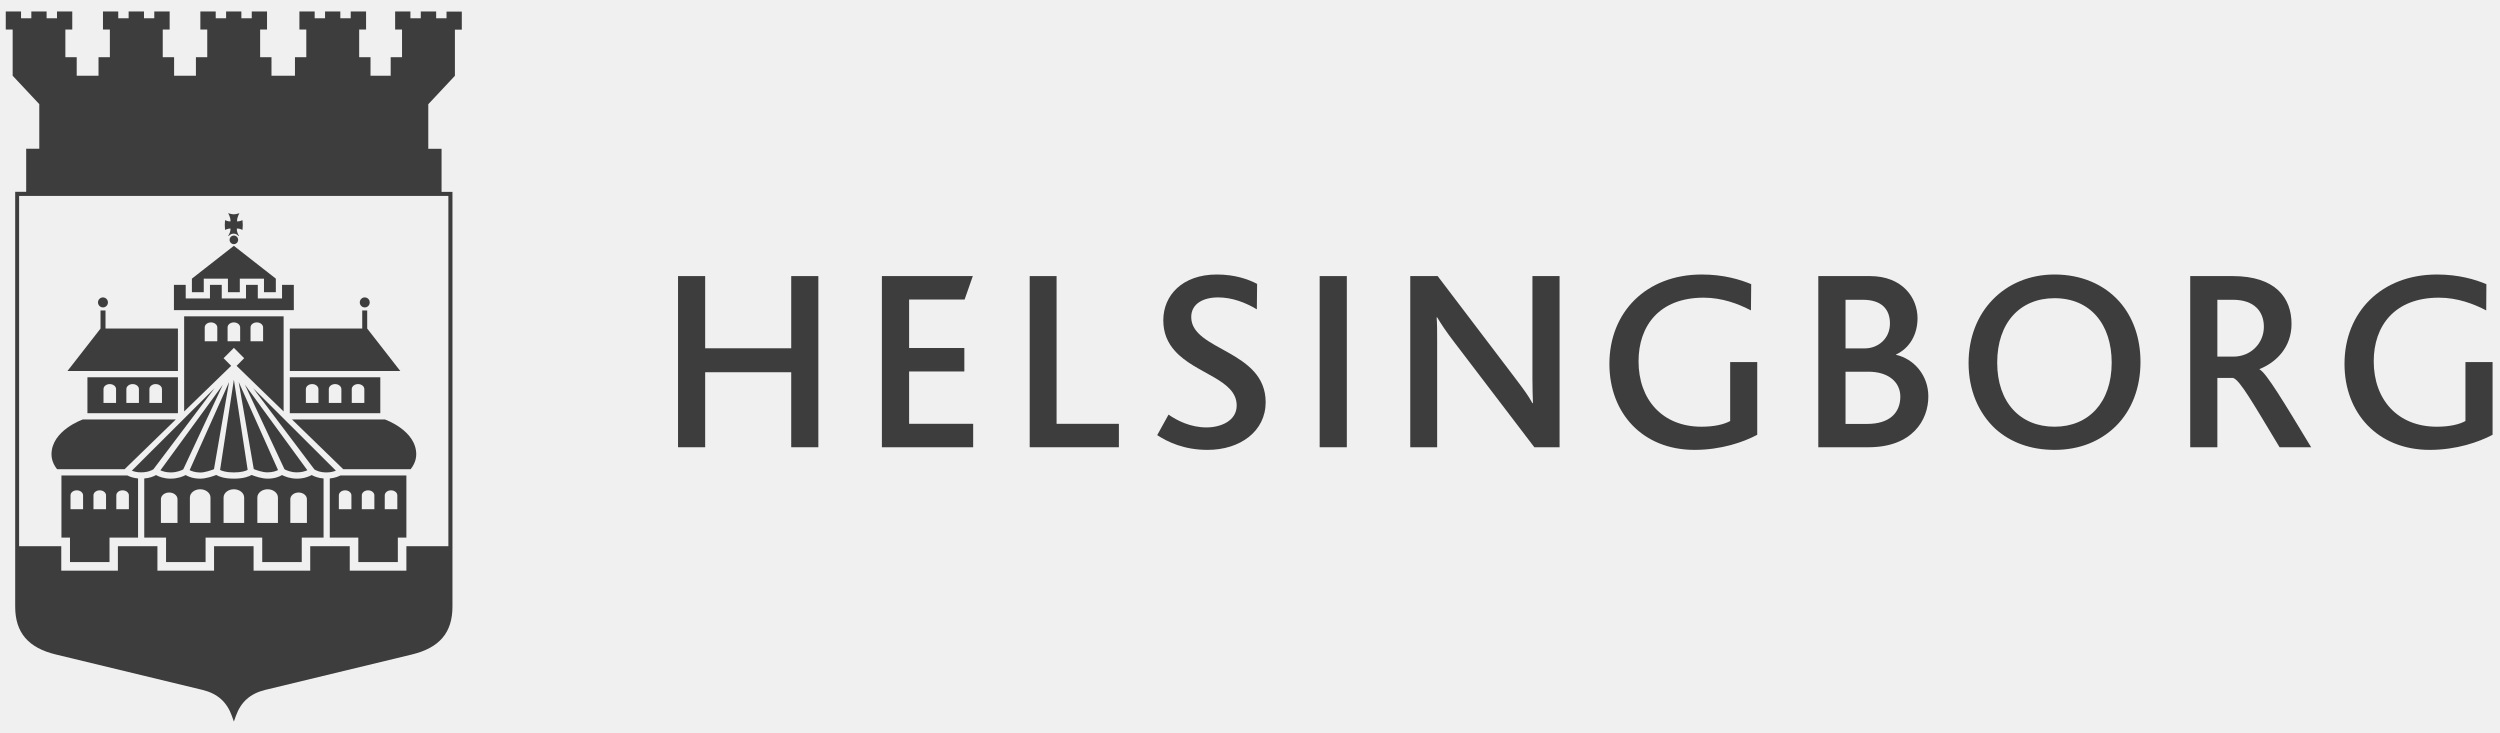
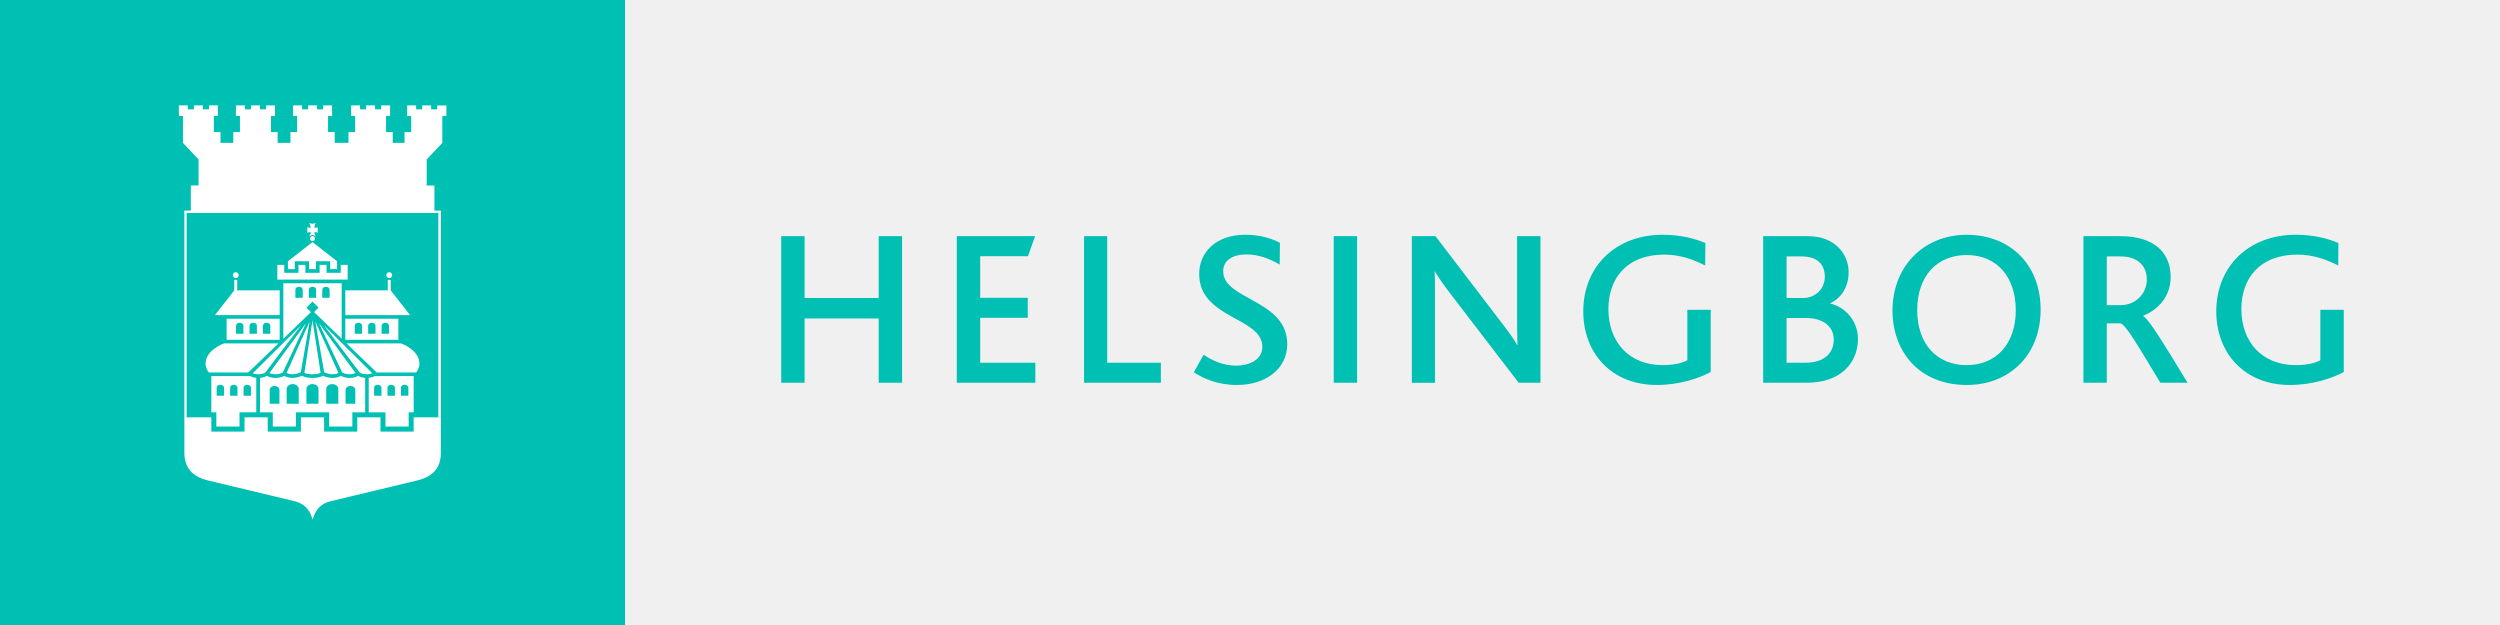
- <svg xmlns="http://www.w3.org/2000/svg" width="191" height="56" viewBox="0 0 191 56" fill="none">
-   <path d="M17.868 17.996C18.048 17.996 18.194 18.144 18.194 18.325C18.194 18.506 18.048 18.653 17.868 18.653C17.688 18.653 17.541 18.506 17.541 18.325C17.541 18.144 17.688 17.996 17.868 17.996Z" fill="#3D3D3D" />
-   <path d="M18.521 17.567C18.521 17.567 18.548 17.406 18.548 17.192C18.548 16.977 18.521 16.817 18.521 16.817C18.521 16.817 18.321 16.931 18.114 16.917C18.088 16.616 18.294 16.287 18.294 16.287C18.294 16.287 18.021 16.374 17.861 16.374C17.708 16.374 17.428 16.287 17.428 16.287C17.428 16.287 17.634 16.609 17.608 16.917C17.401 16.931 17.201 16.817 17.201 16.817C17.201 16.817 17.174 16.977 17.174 17.192C17.174 17.406 17.201 17.567 17.201 17.567C17.201 17.567 17.401 17.453 17.608 17.46C17.628 17.681 17.508 17.902 17.441 18.01L17.474 18.037C17.561 17.922 17.694 17.849 17.848 17.849C18.001 17.849 18.134 17.922 18.221 18.037L18.254 18.01C18.188 17.909 18.074 17.688 18.094 17.46C18.328 17.447 18.521 17.567 18.521 17.567Z" fill="#3D3D3D" />
-   <path d="M17.867 18.781L14.661 21.288V22.326H15.567V21.288H17.414V22.326H18.321V21.288H20.168V22.326H21.074V21.288L17.867 18.781Z" fill="#3D3D3D" />
-   <path d="M21.548 21.763V22.802H19.695V21.763H18.794V22.802H16.941V21.763H16.041V22.802H14.188V21.763H13.288V22.802V23.694H22.448V22.802V21.763H21.548Z" fill="#3D3D3D" />
-   <path d="M7.487 23.104C7.487 22.889 7.66 22.722 7.867 22.722C8.073 22.722 8.247 22.896 8.247 23.104C8.247 23.318 8.073 23.486 7.867 23.486C7.66 23.486 7.487 23.318 7.487 23.104Z" fill="#3D3D3D" />
-   <path d="M8.061 25.101V23.721H7.681V25.101L5.154 28.345H13.594V25.101H8.061Z" fill="#3D3D3D" />
-   <path d="M12.367 30.785H11.414V29.726C11.414 29.518 11.627 29.344 11.894 29.344C12.16 29.344 12.374 29.518 12.374 29.726V30.785H12.367ZM10.614 30.785H9.654V29.726C9.654 29.518 9.867 29.344 10.134 29.344C10.4 29.344 10.614 29.518 10.614 29.726V30.785ZM8.867 30.785H7.907V29.726C7.907 29.518 8.12 29.344 8.387 29.344C8.654 29.344 8.867 29.518 8.867 29.726V30.785ZM6.68 31.569H13.594V28.821H6.68V31.569Z" fill="#3D3D3D" />
-   <path d="M28.247 23.104C28.247 22.889 28.074 22.722 27.867 22.722C27.654 22.722 27.487 22.896 27.487 23.104C27.487 23.318 27.661 23.486 27.867 23.486C28.074 23.492 28.247 23.318 28.247 23.104Z" fill="#3D3D3D" />
-   <path d="M27.674 25.101V23.721H28.054V25.101L30.581 28.345H22.141V25.101H27.674Z" fill="#3D3D3D" />
-   <path d="M23.368 29.726C23.368 29.518 23.581 29.344 23.848 29.344C24.114 29.344 24.328 29.518 24.328 29.726V30.785H23.368V29.726ZM25.121 29.726C25.121 29.518 25.335 29.344 25.601 29.344C25.868 29.344 26.081 29.518 26.081 29.726V30.785H25.121V29.726ZM26.875 29.726C26.875 29.518 27.088 29.344 27.355 29.344C27.621 29.344 27.835 29.518 27.835 29.726V30.785H26.875V29.726ZM22.141 31.569H29.055V28.821H22.141V31.569Z" fill="#3D3D3D" />
-   <path d="M9.514 35.852L13.434 32.045H6.334C6.334 32.045 3.934 32.876 3.934 34.713C3.934 35.229 4.194 35.638 4.36 35.846H9.514V35.852Z" fill="#3D3D3D" />
-   <path d="M26.228 35.852L22.308 32.045H29.401C29.401 32.045 31.801 32.876 31.801 34.713C31.801 35.229 31.541 35.638 31.375 35.846H26.228V35.852Z" fill="#3D3D3D" />
-   <path d="M24.015 35.859L19.341 29.659L25.661 35.959C25.515 36.02 25.268 36.093 24.948 36.093C24.415 36.093 24.115 35.926 24.015 35.859ZM21.735 35.852L18.708 29.384L23.481 35.926C23.315 36 23.048 36.087 22.695 36.087C22.235 36.093 21.881 35.933 21.735 35.852ZM19.388 35.839L18.235 29.183L21.241 35.913C21.095 35.986 20.835 36.087 20.435 36.087C20.061 36.093 19.595 35.919 19.388 35.839ZM17.868 36.093C17.281 36.093 16.961 35.98 16.814 35.906L17.868 29.009L18.921 35.899C18.774 35.98 18.454 36.093 17.868 36.093ZM14.488 35.919L17.501 29.19L16.348 35.846C16.141 35.926 15.674 36.1 15.294 36.1C14.894 36.093 14.634 35.993 14.488 35.919ZM12.254 35.933L17.028 29.391L14.001 35.859C13.861 35.939 13.508 36.093 13.048 36.093C12.694 36.093 12.421 36.006 12.254 35.933ZM10.074 35.959L16.394 29.659L11.721 35.852C11.621 35.919 11.314 36.087 10.788 36.087C10.468 36.093 10.221 36.02 10.074 35.959Z" fill="#3D3D3D" />
-   <path d="M9.847 38.902H8.887V37.843C8.887 37.628 9.101 37.461 9.367 37.461C9.634 37.461 9.847 37.635 9.847 37.843V38.902ZM5.387 37.843C5.387 37.628 5.601 37.461 5.867 37.461C6.134 37.461 6.347 37.635 6.347 37.843V38.902H5.387V37.843ZM7.141 37.843C7.141 37.628 7.354 37.461 7.621 37.461C7.887 37.461 8.101 37.635 8.101 37.843V38.902H7.141V37.843ZM9.741 36.328H4.694V41.074H5.347V42.944H8.367V41.074H10.547V36.556C10.141 36.516 9.861 36.395 9.741 36.328Z" fill="#3D3D3D" />
-   <path d="M25.888 37.843C25.888 37.635 26.102 37.461 26.368 37.461C26.635 37.461 26.848 37.635 26.848 37.843V38.902H25.888V37.843ZM30.355 38.902H29.395V37.843C29.395 37.635 29.608 37.461 29.875 37.461C30.142 37.461 30.355 37.635 30.355 37.843V38.902ZM28.602 38.902H27.642V37.843C27.642 37.635 27.855 37.461 28.122 37.461C28.388 37.461 28.602 37.635 28.602 37.843V38.902ZM25.195 36.556V41.074H27.375V42.944H30.395V41.074H31.048V36.328H26.002C25.875 36.395 25.595 36.516 25.195 36.556Z" fill="#3D3D3D" />
-   <path d="M23.448 39.954H22.181V38.138C22.181 37.856 22.468 37.628 22.814 37.628C23.161 37.628 23.448 37.856 23.448 38.138V39.954ZM21.234 39.954H19.661V38.011C19.661 37.662 20.014 37.38 20.448 37.38C20.881 37.38 21.234 37.662 21.234 38.011V39.954ZM18.654 39.954H17.081V38.011C17.081 37.662 17.434 37.38 17.867 37.38C18.301 37.38 18.654 37.662 18.654 38.011V39.954ZM16.081 39.954H14.507V38.011C14.507 37.662 14.861 37.38 15.294 37.38C15.727 37.38 16.081 37.662 16.081 38.011V39.954ZM13.561 39.954H12.294V38.138C12.294 37.856 12.581 37.628 12.927 37.628C13.274 37.628 13.561 37.856 13.561 38.138V39.954ZM23.814 36.295C23.614 36.402 23.228 36.569 22.688 36.569C22.168 36.569 21.754 36.402 21.547 36.295C21.361 36.408 20.994 36.569 20.448 36.569C19.988 36.569 19.461 36.382 19.221 36.288C19.027 36.402 18.621 36.569 17.874 36.569H17.867C17.121 36.569 16.714 36.402 16.521 36.288C16.281 36.382 15.754 36.569 15.294 36.569C14.741 36.569 14.374 36.408 14.187 36.295C13.981 36.402 13.567 36.569 13.047 36.569C12.507 36.569 12.12 36.408 11.921 36.295C11.754 36.388 11.454 36.523 11.021 36.556V41.074H12.687V42.944H15.707V41.074H20.034V42.944H23.054V41.074H24.721V36.556C24.288 36.523 23.981 36.388 23.814 36.295Z" fill="#3D3D3D" />
-   <path d="M16.595 26.073H15.641V25.014C15.641 24.8 15.855 24.632 16.121 24.632C16.388 24.632 16.601 24.806 16.601 25.014V26.073H16.595ZM17.388 25.014C17.388 24.8 17.601 24.632 17.868 24.632C18.135 24.632 18.348 24.806 18.348 25.014V26.073H17.388V25.014ZM19.141 25.014C19.141 24.8 19.355 24.632 19.621 24.632C19.888 24.632 20.101 24.806 20.101 25.014V26.073H19.141V25.014ZM17.081 27.367L17.868 26.576L18.655 27.367L18.075 27.95L21.668 31.435V24.17H14.068V31.435L17.661 27.95L17.081 27.367Z" fill="#3D3D3D" />
-   <path d="M34.261 41.73H31.048V43.6H26.721V41.73H23.701V43.6H19.374V41.73H16.354V43.6H12.027V41.73H9.007V43.6H4.681V41.73H1.46V14.967H34.255V41.73H34.261ZM34.115 0.878V1.395H33.322V0.878H32.148V1.395H31.355V0.878H30.188V2.259H30.715V4.37H29.848V5.785H28.308V4.37H27.441V2.259H27.968V0.878H26.795V1.395H26.001V0.878H24.834V1.395H24.041V0.878H22.875V2.259H23.401V4.37H22.535V5.785H20.741V4.37H19.874V2.259H20.401V0.878H19.234V1.395H18.441V0.878H17.274V1.395H16.481V0.878H15.308V2.259H15.834V4.37H14.968V5.785H13.301V4.37H12.434V2.259H12.961V0.878H11.787V1.395H11.001V0.878H9.827V1.395H9.034V0.878H7.867V2.259H8.394V4.37H7.527V5.785H5.861V4.37H4.994V2.259H5.521V0.878H4.354V1.395H3.561V0.878H2.394V1.395H1.607V0.878H0.44V2.259H0.967V5.785L3.001 7.956V11.361H2V14.652H1.16V46.342C1.16 48.332 2.154 49.499 4.287 50.008C7.574 50.799 12.188 51.911 15.474 52.709C16.621 52.991 17.334 53.627 17.721 54.713L17.868 55.129L18.014 54.713C18.401 53.627 19.114 52.991 20.261 52.709C23.548 51.911 28.161 50.806 31.448 50.008C33.581 49.499 34.568 48.332 34.568 46.342V14.659H33.735V11.368H32.721V7.963L34.755 5.791V2.266H35.282V0.885H34.115V0.878Z" fill="#3D3D3D" />
-   <path d="M60.449 34.17V28.439H53.875V34.17H51.802V21.093H53.875V26.609H60.449V21.093H62.522V34.17H60.449Z" fill="#3D3D3D" />
-   <path d="M67.376 34.17V21.093H74.323L73.696 22.883H69.456V26.589H73.676V28.379H69.456V32.38H74.35V34.17H67.376Z" fill="#3D3D3D" />
-   <path d="M78.669 34.17V21.093H80.723V32.38H85.483V34.17H78.669Z" fill="#3D3D3D" />
-   <path d="M92.257 34.371C90.463 34.371 89.23 33.774 88.41 33.245L89.276 31.676C89.93 32.132 90.95 32.655 92.177 32.655C93.243 32.655 94.483 32.172 94.483 30.979C94.483 28.975 91.343 28.58 89.763 26.81C89.23 26.214 88.876 25.477 88.876 24.471C88.876 22.561 90.336 20.972 92.963 20.972C94.343 20.972 95.37 21.334 96.043 21.689L96.023 23.633C95.137 23.104 94.13 22.722 93.063 22.722C91.936 22.722 91.01 23.198 91.01 24.223C91.01 26.804 96.697 26.73 96.697 30.738C96.69 32.943 94.763 34.371 92.257 34.371Z" fill="#3D3D3D" />
-   <path d="M102.897 21.093H100.823V34.17H102.897V21.093Z" fill="#3D3D3D" />
-   <path d="M117.224 34.17L111.098 26.133C110.464 25.302 110.118 24.779 109.798 24.243H109.758C109.798 24.686 109.798 25.316 109.798 25.952V34.17H107.744V21.093H109.838L115.718 28.834C116.431 29.773 116.784 30.262 117.078 30.805H117.118C117.098 30.269 117.078 29.612 117.078 28.975V21.093H119.151V34.17H117.224Z" fill="#3D3D3D" />
-   <path d="M129.465 34.371C125.498 34.371 122.958 31.569 122.958 27.802C122.958 23.848 125.771 20.972 130.018 20.972C131.678 20.972 132.938 21.354 133.792 21.71L133.772 23.714C132.818 23.218 131.578 22.742 130.158 22.742C126.778 22.742 125.185 24.887 125.185 27.601C125.185 30.537 127.018 32.601 129.992 32.601C130.965 32.601 131.712 32.427 132.185 32.166V27.662H134.252V33.218C133.218 33.774 131.498 34.371 129.465 34.371Z" fill="#3D3D3D" />
-   <path d="M142.752 34.17H138.918V21.093H142.865C145.352 21.093 146.499 22.755 146.499 24.31C146.499 25.523 145.925 26.589 144.845 27.092V27.105C146.205 27.407 147.325 28.654 147.325 30.282C147.332 32.105 146.085 34.17 142.752 34.17ZM140.999 22.903V26.616H142.479C143.452 26.616 144.392 25.905 144.392 24.712C144.392 23.613 143.739 22.903 142.319 22.903H140.999ZM142.752 28.399H140.999V32.387H142.659C144.339 32.387 145.185 31.556 145.185 30.302C145.185 29.19 144.272 28.399 142.752 28.399Z" fill="#3D3D3D" />
-   <path d="M152.252 22.883C153.412 21.689 155.052 20.972 156.966 20.972C159.019 20.972 160.739 21.73 161.899 23.017C162.966 24.21 163.533 25.818 163.533 27.662C163.533 29.625 162.866 31.348 161.666 32.541C160.479 33.714 158.886 34.371 156.966 34.371C155.132 34.371 153.592 33.794 152.446 32.762C151.146 31.549 150.399 29.786 150.399 27.735C150.399 25.798 151.066 24.096 152.252 22.883ZM156.966 22.782C154.339 22.782 152.586 24.645 152.586 27.708C152.586 30.738 154.339 32.601 156.966 32.601C159.573 32.601 161.333 30.738 161.333 27.708C161.333 24.766 159.693 22.782 156.966 22.782Z" fill="#3D3D3D" />
-   <path d="M174.16 34.17C172.126 30.798 171.12 29.015 170.606 28.875H169.406V34.17H167.333V21.093H170.573C173.827 21.093 175.073 22.735 175.073 24.746C175.073 26.535 173.907 27.682 172.626 28.198V28.218C173.16 28.493 174.54 30.818 176.573 34.17H174.16ZM170.593 22.903H169.406V27.246H170.633C171.973 27.246 172.96 26.214 172.96 24.967C172.96 23.834 172.266 22.903 170.593 22.903Z" fill="#3D3D3D" />
-   <path d="M185.633 34.371C181.66 34.371 179.12 31.569 179.12 27.802C179.12 23.848 181.94 20.972 186.187 20.972C187.847 20.972 189.113 21.354 189.96 21.71L189.947 23.714C188.993 23.218 187.753 22.742 186.333 22.742C182.953 22.742 181.353 24.887 181.353 27.601C181.353 30.537 183.186 32.601 186.173 32.601C187.14 32.601 187.893 32.427 188.36 32.166V27.662H190.433V33.218C189.387 33.774 187.667 34.371 185.633 34.371Z" fill="#3D3D3D" />
+ <svg xmlns="http://www.w3.org/2000/svg" version="1.1" id="Lag_1" x="0px" y="0px" viewBox="0 0 800 200" style="enable-background:new 0 0 800 200;" xml:space="preserve">
+   <style type="text/css">
+ 	.st0{fill:#76232F;}
+ 	.st1{fill:#FFFFFF;}
+ 	.st2{fill:#DA291C;}
+ 	.st3{fill:#1B365D;}
+ 	.st4{fill:#0072CE;}
+ 	.st5{fill:#E35205;}
+ 	.st6{fill:#F0B323;}
+ 	.st7{fill:#00843D;}
+ 	.st8{fill:#00BFB3;}
+ 	.st9{fill:#FCDDE5;}
+ 	.st10{fill:#E1EBF6;}
+ 	.st11{fill:#FAF5B0;}
+ 	.st12{fill:#E9F5C6;}
+ </style>
+   <g>
+     <g>
+       <g>
+         <polygon class="st8" points="281.18,122.48 281.18,101.91 257.47,101.91 257.47,122.48 250,122.48 250,75.57 257.47,75.57      257.47,95.36 281.18,95.36 281.18,75.57 288.66,75.57 288.66,122.48    " />
+         <polygon class="st8" points="306.17,122.48 306.17,75.57 331.23,75.57 328.95,81.98 313.66,81.98 313.66,95.29 328.88,95.29      328.88,101.7 313.66,101.7 313.66,116.07 331.31,116.07 331.31,122.48    " />
+         <polygon class="st8" points="346.9,122.48 346.9,75.57 354.31,75.57 354.31,116.07 371.47,116.07 371.47,122.48    " />
+         <path class="st8" d="M395.9,123.19c-6.47,0-10.91-2.14-13.88-4.05l3.14-5.63c2.34,1.64,6.04,3.5,10.46,3.5     c3.84,0,8.33-1.73,8.33-6c0-7.2-11.32-8.61-17.02-14.95c-1.93-2.13-3.19-4.77-3.19-8.38c0-6.85,5.26-12.56,14.73-12.56     c4.99,0,8.69,1.3,11.1,2.58l-0.07,6.97c-3.21-1.91-6.82-3.26-10.67-3.26c-4.06,0-7.41,1.7-7.41,5.39c0,9.26,20.5,9,20.5,23.36     C411.91,118.07,404.94,123.19,395.9,123.19" />
+         <rect x="426.8" y="75.57" class="st8" width="7.47" height="46.91" />
+         <path class="st8" d="M485.97,122.48l-22.09-28.82c-2.27-2.98-3.54-4.85-4.69-6.77h-0.14c0.14,1.58,0.14,3.86,0.14,6.13v29.47     h-7.4V75.57h7.55l21.21,27.76c2.57,3.36,3.85,5.13,4.92,7.06h0.14c-0.07-1.93-0.14-4.28-0.14-6.58V75.57h7.48v46.91H485.97z" />
+         <path class="st8" d="M530.12,123.19c-14.31,0-23.47-10.05-23.47-23.56c0-14.18,10.15-24.51,25.47-24.51     c5.98,0,10.54,1.36,13.61,2.65l-0.08,7.19c-3.43-1.77-7.91-3.49-13.03-3.49c-12.18,0-17.93,7.7-17.93,17.44     c0,10.53,6.6,17.93,17.35,17.93c3.5,0,6.2-0.62,7.91-1.56V99.13h7.47v19.93C543.64,121.05,537.45,123.19,530.12,123.19" />
+         <path class="st8" d="M578.04,122.48h-13.82V75.57h14.24c8.98,0,13.1,5.97,13.1,11.54c0,4.34-2.07,8.18-5.97,9.97v0.04     c4.91,1.08,8.96,5.56,8.96,11.4C594.55,115.08,590.07,122.48,578.04,122.48 M571.7,82.05v13.31h5.33c3.5,0,6.91-2.56,6.91-6.82     c0-3.93-2.35-6.49-7.49-6.49H571.7z M578.04,101.77h-6.34v14.3h5.98c6.07,0,9.12-2.99,9.12-7.48     C586.81,104.62,583.52,101.77,578.04,101.77" />
+         <path class="st8" d="M612.3,81.98c4.19-4.28,10.1-6.85,17.01-6.85c7.4,0,13.61,2.72,17.8,7.34c3.85,4.27,5.89,10.04,5.89,16.66     c0,7.05-2.41,13.23-6.75,17.51c-4.29,4.21-10.04,6.55-16.95,6.55c-6.62,0-12.17-2.07-16.31-5.77c-4.7-4.34-7.39-10.67-7.39-18.02     C605.61,92.44,608.02,86.32,612.3,81.98 M629.31,81.61c-9.46,0-15.8,6.69-15.8,17.67c0,10.87,6.34,17.56,15.8,17.56     c9.4,0,15.74-6.69,15.74-17.56C645.05,88.73,639.12,81.61,629.31,81.61" />
+         <path class="st8" d="M691.32,122.48c-7.33-12.09-10.96-18.5-12.8-19.01h-4.35v19.01h-7.47V75.57h11.67     c11.74,0,16.24,5.91,16.24,13.1c0,6.41-4.21,10.52-8.83,12.39v0.07c1.91,0.99,6.9,9.33,14.24,21.35H691.32z M678.44,82.05h-4.27     v15.59h4.42c4.83,0,8.39-3.7,8.39-8.18C686.98,85.4,684.5,82.05,678.44,82.05" />
+         <path class="st8" d="M732.71,123.19c-14.33,0-23.5-10.05-23.5-23.56c0-14.18,10.18-24.51,25.48-24.51     c5.98,0,10.55,1.36,13.6,2.65l-0.06,7.19c-3.43-1.77-7.91-3.49-13.04-3.49c-12.18,0-17.95,7.7-17.95,17.44     c0,10.53,6.62,17.93,17.38,17.93c3.48,0,6.2-0.62,7.89-1.56V99.13H750v19.93C746.23,121.05,740.03,123.19,732.71,123.19" />
+       </g>
+       <rect class="st8" width="200" height="200" />
+     </g>
+     <g>
+       <path class="st1" d="M100,75.56L100,75.56c0.44,0,0.8,0.36,0.8,0.8c0,0.44-0.36,0.8-0.8,0.8c-0.44,0-0.8-0.36-0.8-0.8    C99.2,75.92,99.56,75.56,100,75.56" />
+       <path class="st1" d="M101.61,74.51c0,0,0.06-0.39,0.06-0.92c0-0.53-0.06-0.92-0.06-0.92s-0.49,0.28-1,0.25    c-0.06-0.74,0.45-1.53,0.45-1.53s-0.68,0.21-1.06,0.21c-0.38,0-1.06-0.21-1.06-0.21s0.51,0.79,0.45,1.53c-0.51,0.03-1-0.25-1-0.25    s-0.06,0.39-0.06,0.92c0,0.53,0.06,0.92,0.06,0.92s0.49-0.28,1-0.26c0.04,0.54-0.24,1.09-0.4,1.34l0.09,0.07    c0.21-0.28,0.55-0.46,0.93-0.46c0.38,0,0.71,0.18,0.93,0.46l0.09-0.07c-0.16-0.25-0.45-0.79-0.4-1.34    C101.12,74.22,101.61,74.51,101.61,74.51" />
+       <polygon class="st1" points="100,77.47 92.13,83.6 92.13,86.13 94.34,86.13 94.34,83.6 98.89,83.6 98.89,86.13 101.11,86.13     101.11,83.6 105.66,83.6 105.66,86.13 107.87,86.13 107.87,83.6   " />
+       <polygon class="st1" points="109.04,84.76 109.04,87.3 104.49,87.3 104.49,84.76 102.27,84.76 102.27,87.3 97.73,87.3     97.73,84.76 95.51,84.76 95.51,87.3 90.96,87.3 90.96,84.76 88.75,84.76 88.75,87.3 88.75,89.47 111.26,89.47 111.26,87.3     111.26,84.76   " />
+       <path class="st1" d="M74.5,88.04c0-0.52,0.42-0.94,0.94-0.94c0.52,0,0.94,0.42,0.94,0.94c0,0.52-0.42,0.94-0.94,0.94    C74.92,88.98,74.5,88.56,74.5,88.04" />
+       <polygon class="st1" points="75.91,92.91 75.91,89.55 74.97,89.55 74.97,92.91 68.77,100.84 89.5,100.84 89.5,92.91   " />
+       <path class="st1" d="M86.49,106.8h-2.35v-2.58c0-0.52,0.53-0.94,1.18-0.94c0.65,0,1.18,0.42,1.18,0.94V106.8z M82.19,106.8h-2.35    v-2.58c0-0.52,0.53-0.94,1.18-0.94s1.18,0.42,1.18,0.94V106.8z M77.88,106.8h-2.35v-2.58c0-0.52,0.53-0.94,1.18-0.94    s1.18,0.42,1.18,0.94V106.8z M72.52,108.73H89.5V102H72.52V108.73z" />
+       <path class="st1" d="M125.5,88.04c0-0.52-0.42-0.94-0.94-0.94c-0.52,0-0.94,0.42-0.94,0.94c0,0.52,0.42,0.94,0.94,0.94    C125.08,88.98,125.5,88.56,125.5,88.04" />
+       <polygon class="st1" points="124.09,92.91 124.09,89.55 125.03,89.55 125.03,92.91 131.23,100.84 110.5,100.84 110.5,92.91   " />
+       <path class="st1" d="M113.51,104.22c0-0.52,0.53-0.94,1.18-0.94c0.65,0,1.18,0.42,1.18,0.94v2.58h-2.35V104.22z M117.81,104.22    c0-0.52,0.53-0.94,1.18-0.94c0.65,0,1.17,0.42,1.17,0.94v2.58h-2.35V104.22z M122.12,104.22c0-0.52,0.53-0.94,1.18-0.94    c0.65,0,1.17,0.42,1.17,0.94v2.58h-2.35V104.22z M110.5,108.73h16.98V102H110.5V108.73z" />
+       <path class="st1" d="M79.47,119.18l9.64-9.29H71.67c0,0-5.89,2.03-5.89,6.52c0,1.26,0.63,2.25,1.05,2.77H79.47z" />
+       <path class="st1" d="M120.53,119.18l-9.64-9.29h17.44c0,0,5.89,2.03,5.89,6.52c0,1.26-0.63,2.25-1.05,2.77H120.53z" />
+       <path class="st1" d="M115.09,119.19l-11.47-15.14l15.52,15.39c-0.36,0.14-0.97,0.32-1.76,0.32    C116.09,119.77,115.34,119.36,115.09,119.19 M109.5,119.19l-7.44-15.8l11.72,15.99c-0.41,0.18-1.07,0.39-1.93,0.39    C110.73,119.77,109.85,119.37,109.5,119.19 M103.74,119.15l-2.83-16.26l7.39,16.45c-0.35,0.19-1,0.43-1.97,0.43    C105.39,119.77,104.24,119.35,103.74,119.15 M100,119.77c-1.44,0-2.23-0.28-2.59-0.46l2.59-16.84l2.59,16.84    C102.23,119.49,101.44,119.77,100,119.77 M91.7,119.34l7.39-16.45l-2.83,16.26c-0.5,0.2-1.66,0.62-2.59,0.62    C92.7,119.77,92.05,119.52,91.7,119.34 M86.22,119.38l11.72-15.99l-7.44,15.8c-0.35,0.19-1.22,0.58-2.35,0.58    C87.29,119.77,86.63,119.56,86.22,119.38 M80.86,119.45l15.52-15.39l-11.47,15.14c-0.25,0.16-1,0.57-2.29,0.57    C81.83,119.77,81.22,119.59,80.86,119.45" />
+       <path class="st1" d="M80.3,126.63h-2.35v-2.58c0-0.52,0.53-0.93,1.17-0.93s1.18,0.42,1.18,0.93V126.63z M69.34,124.05    c0-0.52,0.53-0.93,1.17-0.93c0.65,0,1.18,0.42,1.18,0.93v2.58h-2.35V124.05z M73.64,124.05c0-0.52,0.53-0.93,1.17-0.93    c0.65,0,1.18,0.42,1.18,0.93v2.58h-2.35V124.05z M80.03,120.35h-12.4v11.59h1.6v4.56h7.42v-4.56h5.36V120.9    C81.02,120.81,80.33,120.5,80.03,120.35" />
+       <path class="st1" d="M119.7,124.05c0-0.52,0.53-0.93,1.18-0.93c0.65,0,1.18,0.42,1.18,0.93v2.58h-2.35V124.05z M130.66,126.63    h-2.35v-2.58c0-0.52,0.53-0.93,1.18-0.93c0.65,0,1.18,0.42,1.18,0.93V126.63z M126.36,126.63h-2.35v-2.58    c0-0.52,0.53-0.93,1.18-0.93c0.65,0,1.18,0.42,1.18,0.93V126.63z M117.99,120.9v11.04h5.36v4.56h7.42v-4.56h1.6v-11.59h-12.4    C119.67,120.5,118.98,120.81,117.99,120.9" />
+       <path class="st1" d="M113.7,129.2h-3.12v-4.44c0-0.68,0.7-1.24,1.56-1.24c0.86,0,1.56,0.56,1.56,1.24V129.2z M108.26,129.2h-3.86    v-4.75c0-0.85,0.86-1.54,1.93-1.54c1.07,0,1.93,0.69,1.93,1.54V129.2z M101.93,129.2h-3.87v-4.75c0-0.85,0.87-1.54,1.93-1.54    c1.07,0,1.93,0.69,1.93,1.54V129.2z M95.6,129.2h-3.87v-4.75c0-0.85,0.87-1.54,1.93-1.54s1.93,0.69,1.93,1.54V129.2z M89.41,129.2    H86.3v-4.44c0-0.68,0.7-1.24,1.56-1.24c0.86,0,1.56,0.56,1.56,1.24V129.2z M114.61,120.27c-0.48,0.27-1.43,0.67-2.76,0.67    c-1.28,0-2.3-0.42-2.81-0.67c-0.46,0.27-1.36,0.67-2.71,0.67c-1.13,0-2.43-0.46-3.01-0.7c-0.47,0.28-1.47,0.69-3.3,0.7h-0.02    c-1.83,0-2.83-0.41-3.3-0.7c-0.59,0.24-1.88,0.7-3.01,0.7c-1.35,0-2.25-0.4-2.71-0.67c-0.51,0.26-1.52,0.67-2.81,0.67    c-1.33,0-2.28-0.4-2.76-0.67c-0.41,0.23-1.15,0.56-2.22,0.64v11.03h4.1v4.56h7.42v-4.56h10.62v4.56h7.42v-4.56h4.1v-11.03    C115.76,120.82,115.02,120.5,114.61,120.27" />
+       <path class="st1" d="M96.87,95.29h-2.35v-2.58c0-0.52,0.53-0.94,1.18-0.94c0.65,0,1.17,0.42,1.17,0.94V95.29z M98.82,92.71    c0-0.52,0.53-0.94,1.18-0.94c0.65,0,1.17,0.42,1.17,0.94v2.58h-2.35V92.71z M103.13,92.71c0-0.52,0.53-0.94,1.18-0.94    c0.65,0,1.17,0.42,1.17,0.94v2.58h-2.35V92.71z M98.07,98.44l1.93-1.93l1.93,1.93l-1.43,1.43l8.83,8.51V90.64H90.67v17.75    l8.83-8.51L98.07,98.44z" />
+       <path class="st1" d="M140.27,133.55h-7.9v4.56h-10.62v-4.56h-7.42v4.56h-10.62v-4.56h-7.42v4.56H85.67v-4.56h-7.42v4.56H67.63    v-4.56h-7.9V68.16h80.54V133.55z M139.91,33.73v1.26h-1.94v-1.26h-2.87v1.26h-1.94v-1.26h-2.87v3.38h1.29v5.15h-2.13v3.46h-3.78    v-3.46h-2.13v-5.15h1.3v-3.38h-2.87v1.26h-1.94v-1.26h-2.87v1.26h-1.94v-1.26h-2.87v3.38h1.29v5.15h-2.13v3.46h-4.4v-3.46h-2.13    v-5.15h1.29v-3.38h-2.87v1.26h-1.94v-1.26h-2.87v1.26h-1.94v-1.26h-2.87v3.38h1.29v5.15h-2.13v3.46h-4.09v-3.46h-2.13v-5.15h1.29    v-3.38h-2.87v1.26h-1.94v-1.26H80.3v1.26h-1.94v-1.26h-2.87v3.38h1.29v5.15h-2.13v3.46h-4.09v-3.46h-2.13v-5.15h1.3v-3.38h-2.87    v1.26h-1.94v-1.26h-2.87v1.26h-1.94v-1.26h-2.87v3.38h1.3v8.61l5,5.31v8.32h-2.48v8.04h-2.06v77.42c0,4.86,2.44,7.71,7.67,8.96    c8.08,1.93,19.41,4.65,27.49,6.59c2.82,0.68,4.57,2.23,5.52,4.89l0.36,1.01l0.36-1.01c0.94-2.66,2.7-4.21,5.52-4.89    c8.07-1.94,19.4-4.66,27.49-6.59c5.23-1.25,7.67-4.1,7.67-8.96V67.4h-2.06v-8.04h-2.48v-8.32l5-5.31v-8.61h1.3v-3.38H139.91z" />
+     </g>
+   </g>
</svg>
